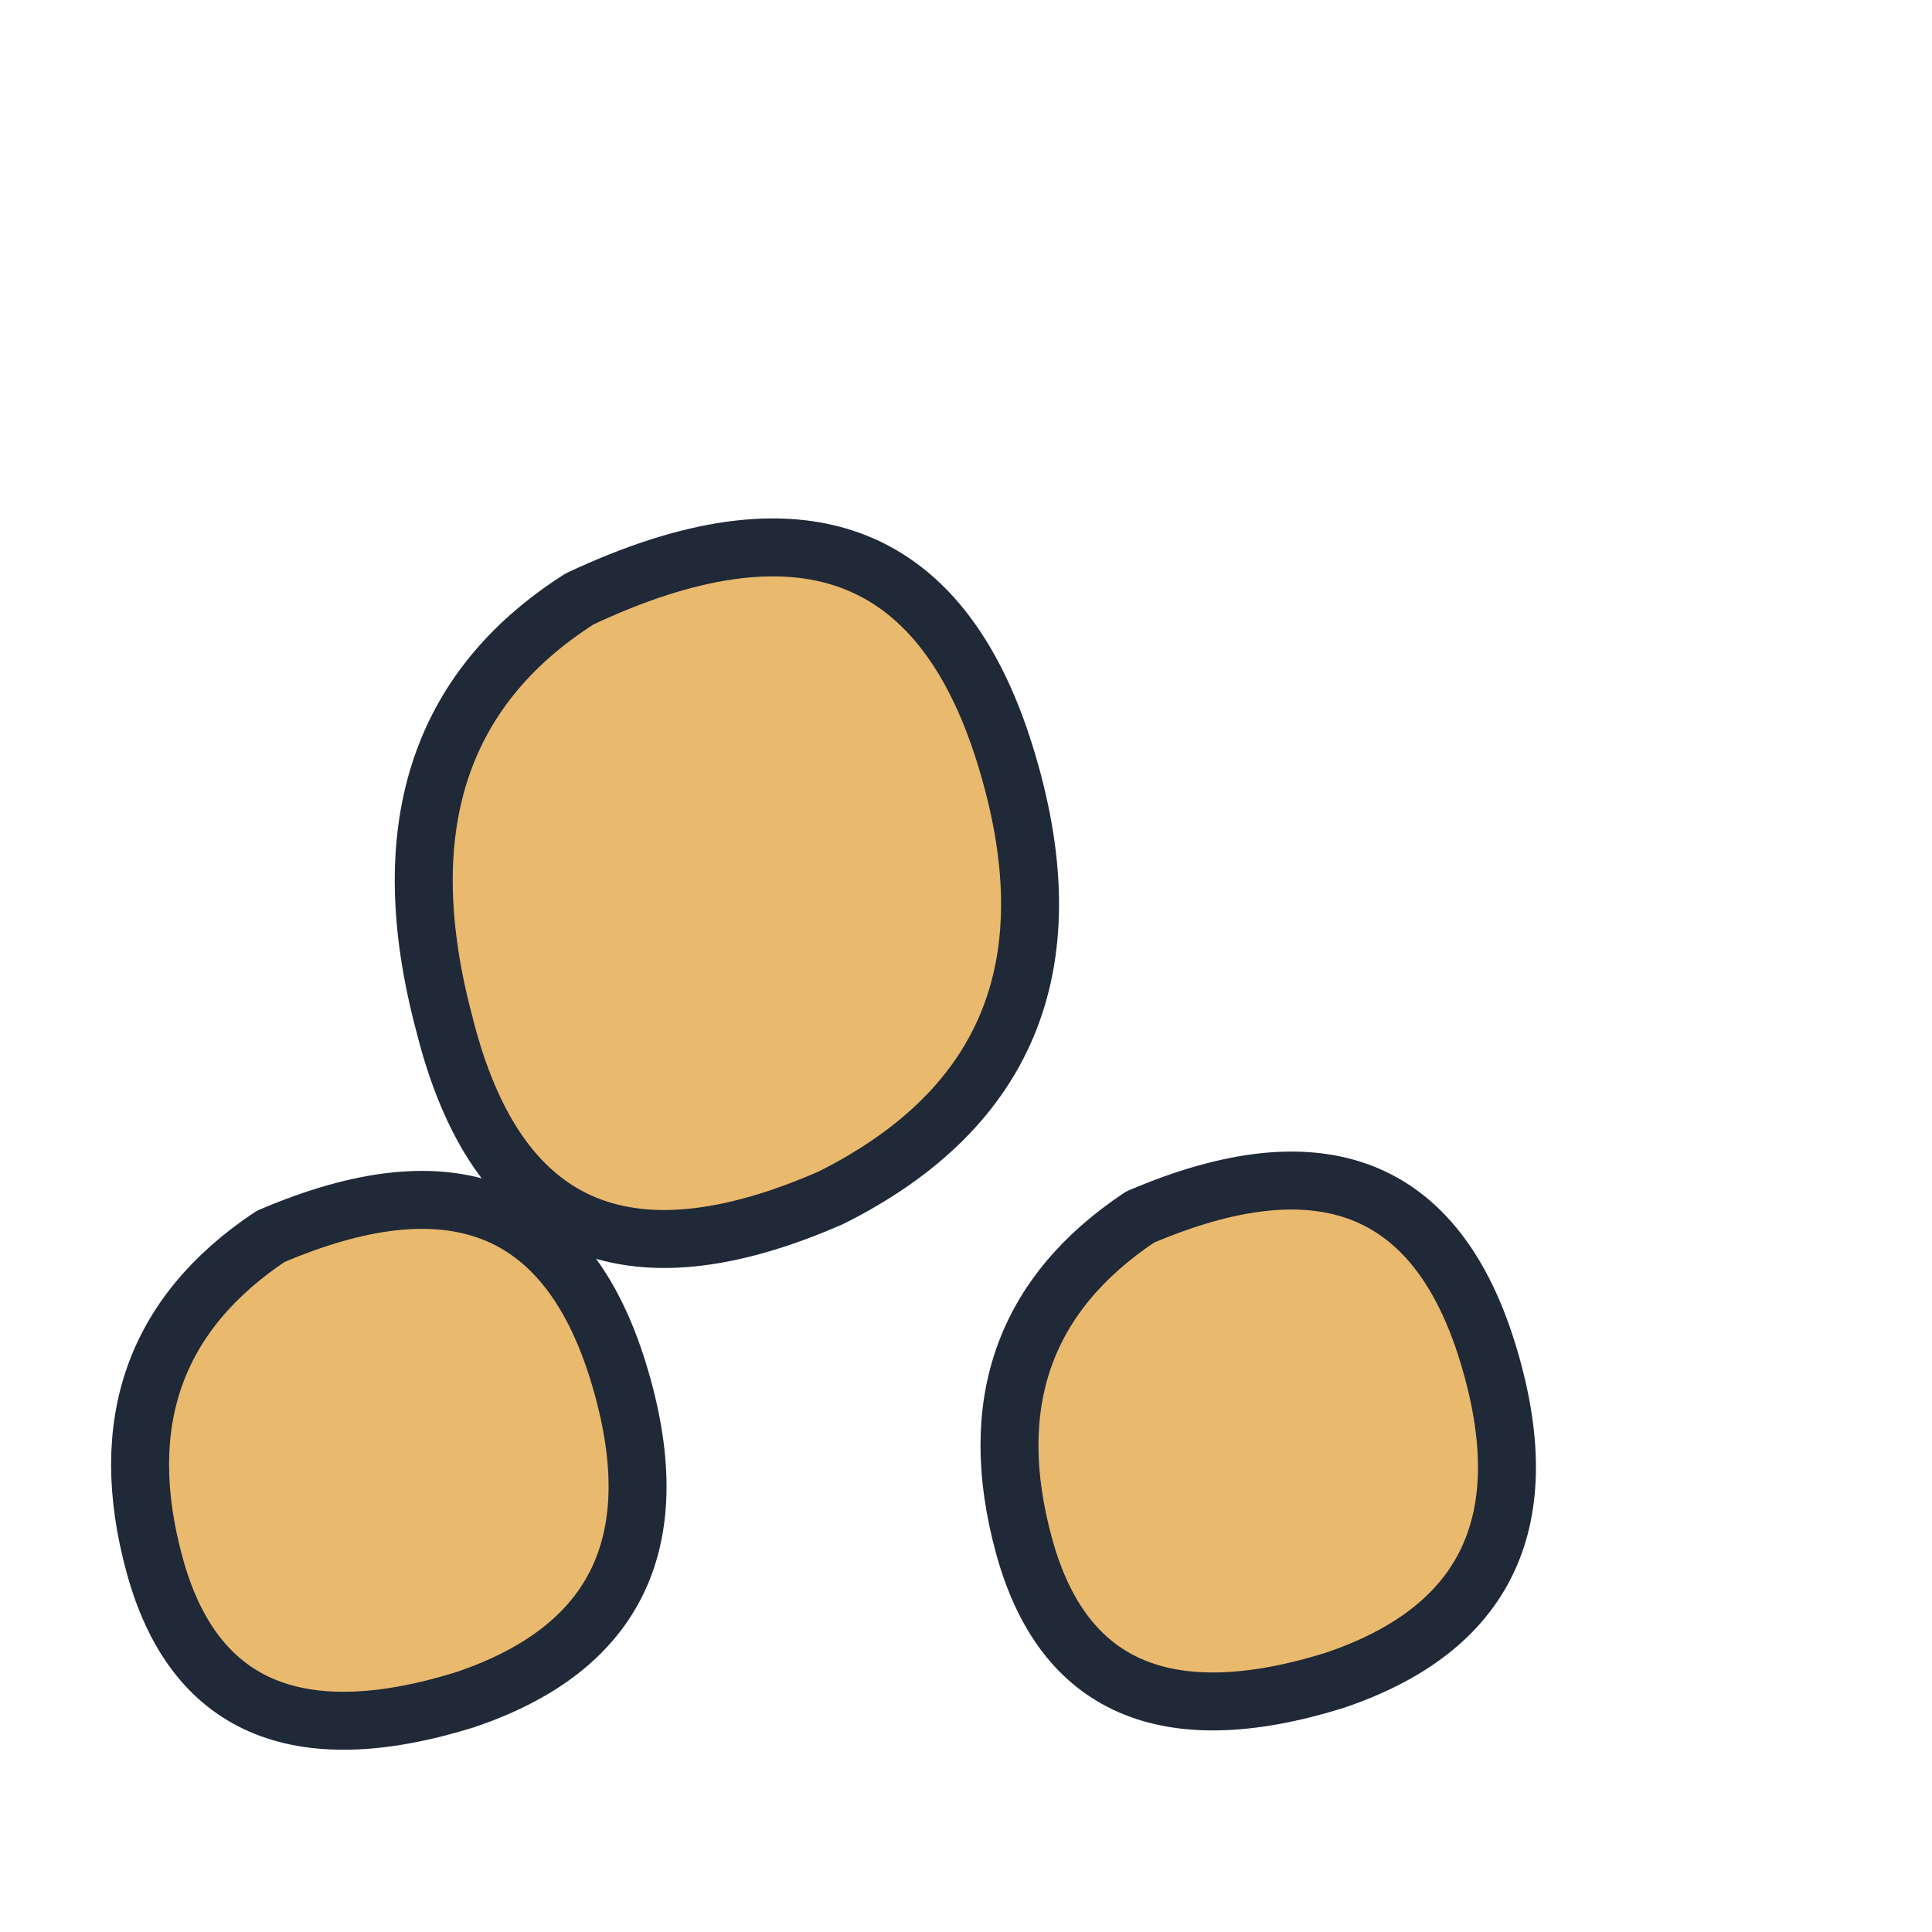
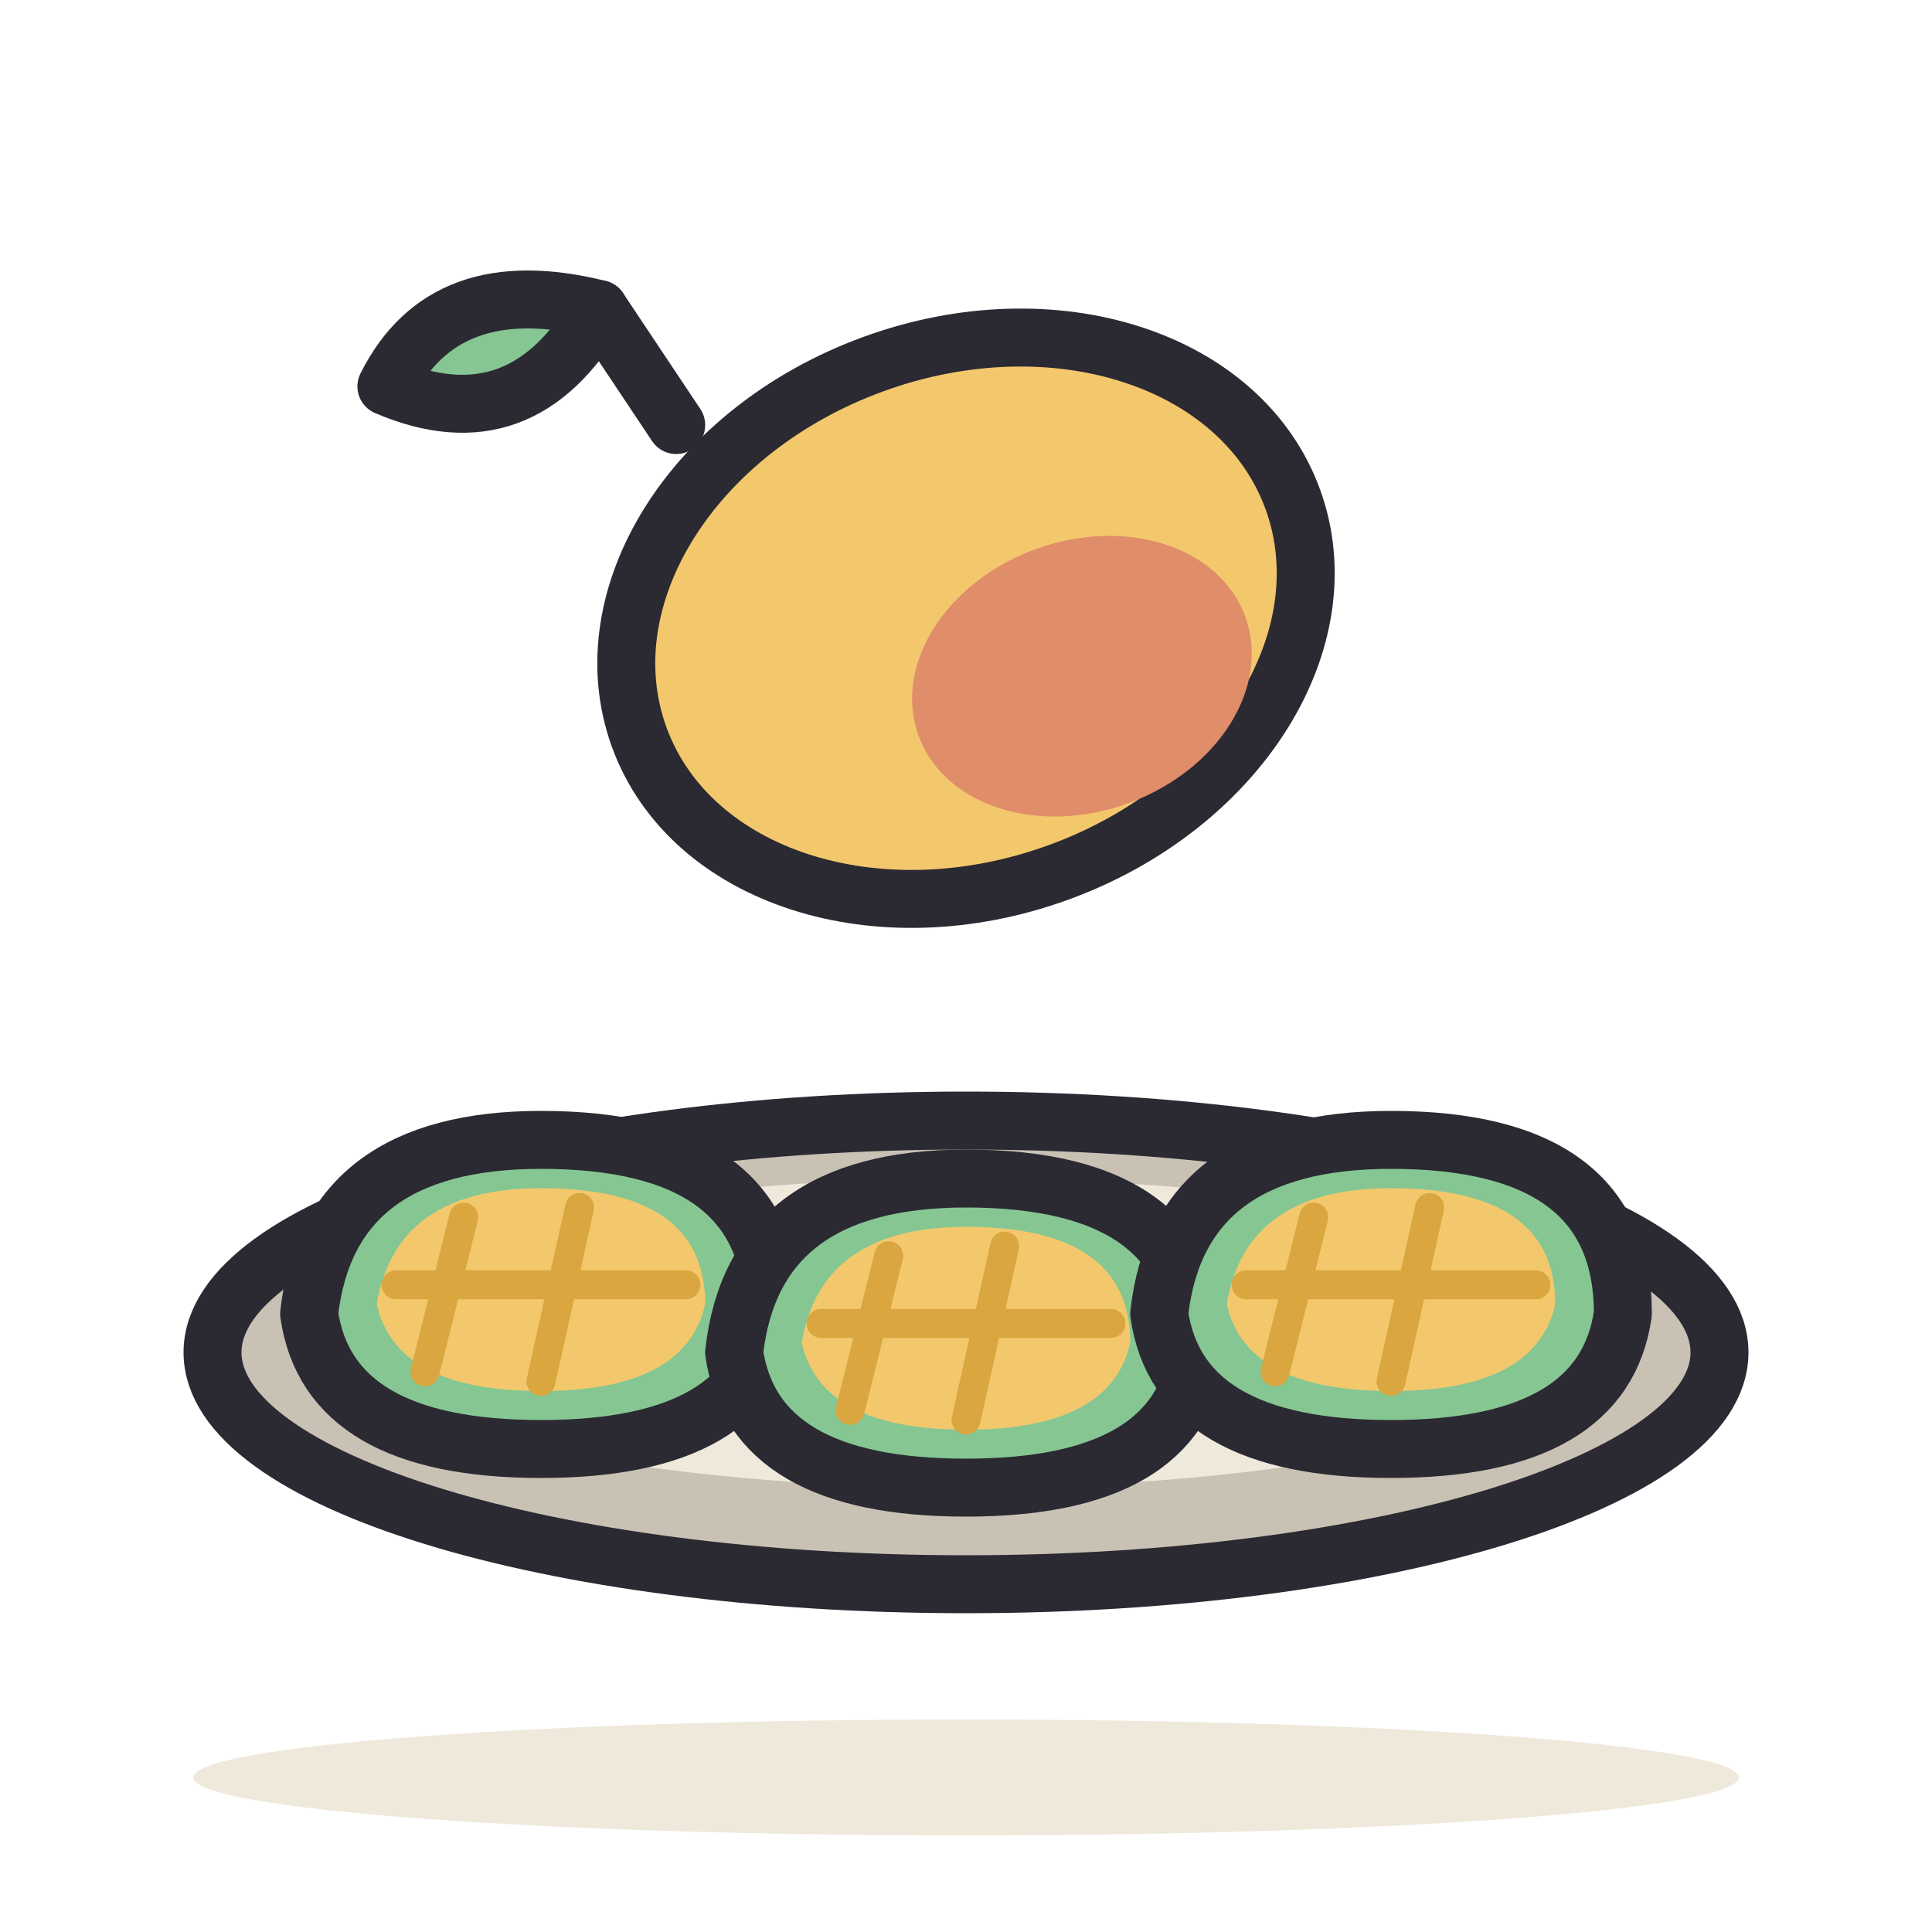
<svg xmlns="http://www.w3.org/2000/svg" viewBox="0 0 200 200" width="200" height="200" role="img" fill="none">
-   <g stroke="#1f2937" stroke-width="6" stroke-linejoin="round">
-     <path d="M60 62 q34 -16 44 16 q10 32 -18 46 q-32 14 -40 -18 q-8 -30 14 -44 z" fill="#e9b96e" />
-     <path d="M28 128 q28 -12 36 14 q8 26 -16 34 q-26 8 -32 -14 q-6 -22 12 -34 z" fill="#e9b96e" />
-     <path d="M118 126 q28 -12 36 14 q8 26 -16 34 q-26 8 -32 -14 q-6 -22 12 -34 z" fill="#e9b96e" />
-   </g>
+   <ellipse cx="100" cy="184" rx="80" ry="6" fill="#efe9dc" />
+   <ellipse cx="100" cy="64" rx="36" ry="28" transform="rotate(-20 100 64)" fill="#f3c86d" stroke="#2b2a33" stroke-width="6" stroke-linejoin="round" stroke-linecap="round" />
+   <ellipse cx="112" cy="70" rx="18" ry="14" transform="rotate(-20 112 70)" fill="#e08d6a" />
+   <line x1="70" y1="44" x2="62" y2="32" stroke="#2b2a33" stroke-width="6" stroke-linejoin="round" stroke-linecap="round" />
+   <path d="M62 32 q-16 -4 -22 8 q14 6 22 -8 z" fill="#86c692" stroke="#2b2a33" stroke-width="6" stroke-linejoin="round" stroke-linecap="round" />
+   <ellipse cx="100" cy="140" rx="78" ry="24" fill="#c9c2b4" stroke="#2b2a33" stroke-width="6" stroke-linejoin="round" stroke-linecap="round" />
+   <ellipse cx="100" cy="138" rx="66" ry="16" fill="#efe9dc" />
+   <path d="M32 136 q2 -18 24 -18 q24 0 24 18 q-2 14 -24 14 q-22 0 -24 -14 z" fill="#86c692" stroke="#2b2a33" stroke-width="6" stroke-linejoin="round" stroke-linecap="round" />
+   <path d="M39 135 q2 -12 17 -12 q17 0 17 12 q-2 9 -17 9 q-15 0 -17 -9 z" fill="#f3c86d" />
+   <path d="M48 126 l-4 16 M60 125 l-4 18 M41 133 l30 0" fill="none" stroke="#d9a63f" stroke-width="3" stroke-linecap="round" />
+   <path d="M76 140 q2 -18 24 -18 q24 0 24 18 q-2 14 -24 14 q-22 0 -24 -14 z" fill="#86c692" stroke="#2b2a33" stroke-width="6" stroke-linejoin="round" stroke-linecap="round" />
+   <path d="M83 139 q2 -12 17 -12 q17 0 17 12 q-2 9 -17 9 q-15 0 -17 -9 z" fill="#f3c86d" />
+   <path d="M92 130 l-4 16 M104 129 l-4 18 M85 137 l30 0" fill="none" stroke="#d9a63f" stroke-width="3" stroke-linecap="round" />
+   <path d="M120 136 q2 -18 24 -18 q24 0 24 18 q-2 14 -24 14 q-22 0 -24 -14 z" fill="#86c692" stroke="#2b2a33" stroke-width="6" stroke-linejoin="round" stroke-linecap="round" />
+   <path d="M127 135 q2 -12 17 -12 q17 0 17 12 q-2 9 -17 9 q-15 0 -17 -9 z" fill="#f3c86d" />
+   <path d="M136 126 l-4 16 M148 125 l-4 18 M129 133 l30 0" fill="none" stroke="#d9a63f" stroke-width="3" stroke-linecap="round" />
</svg>
